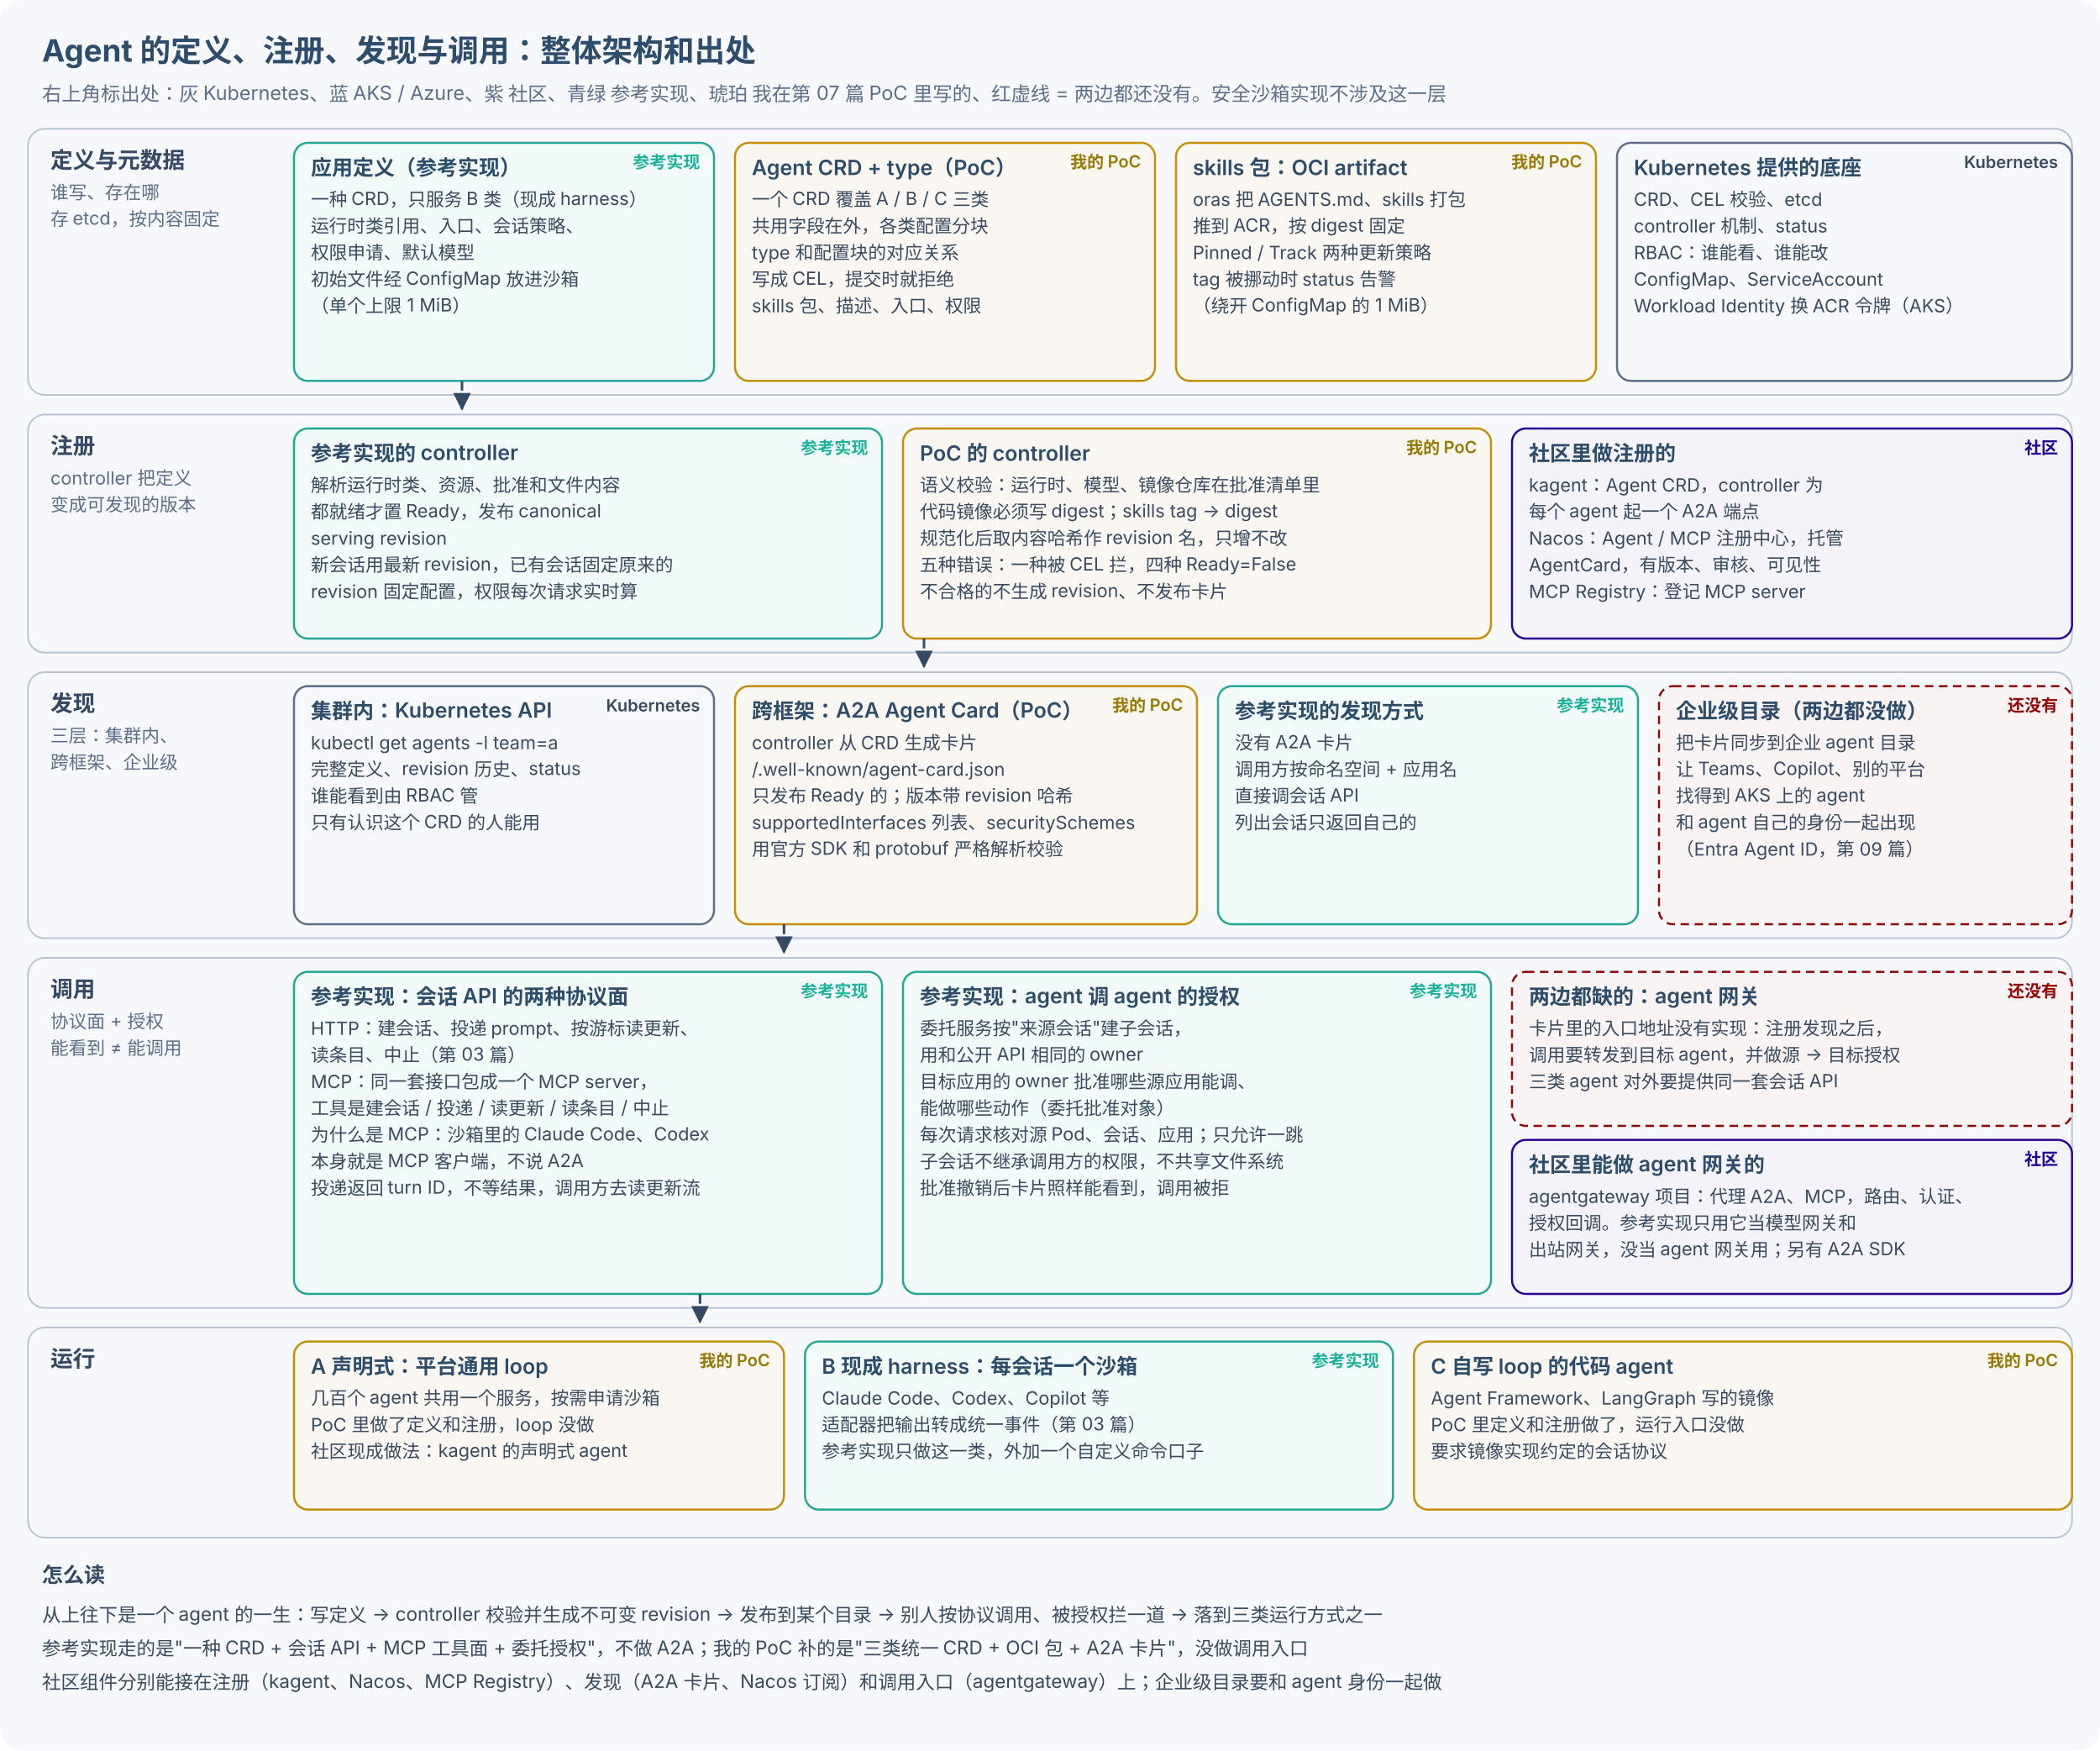
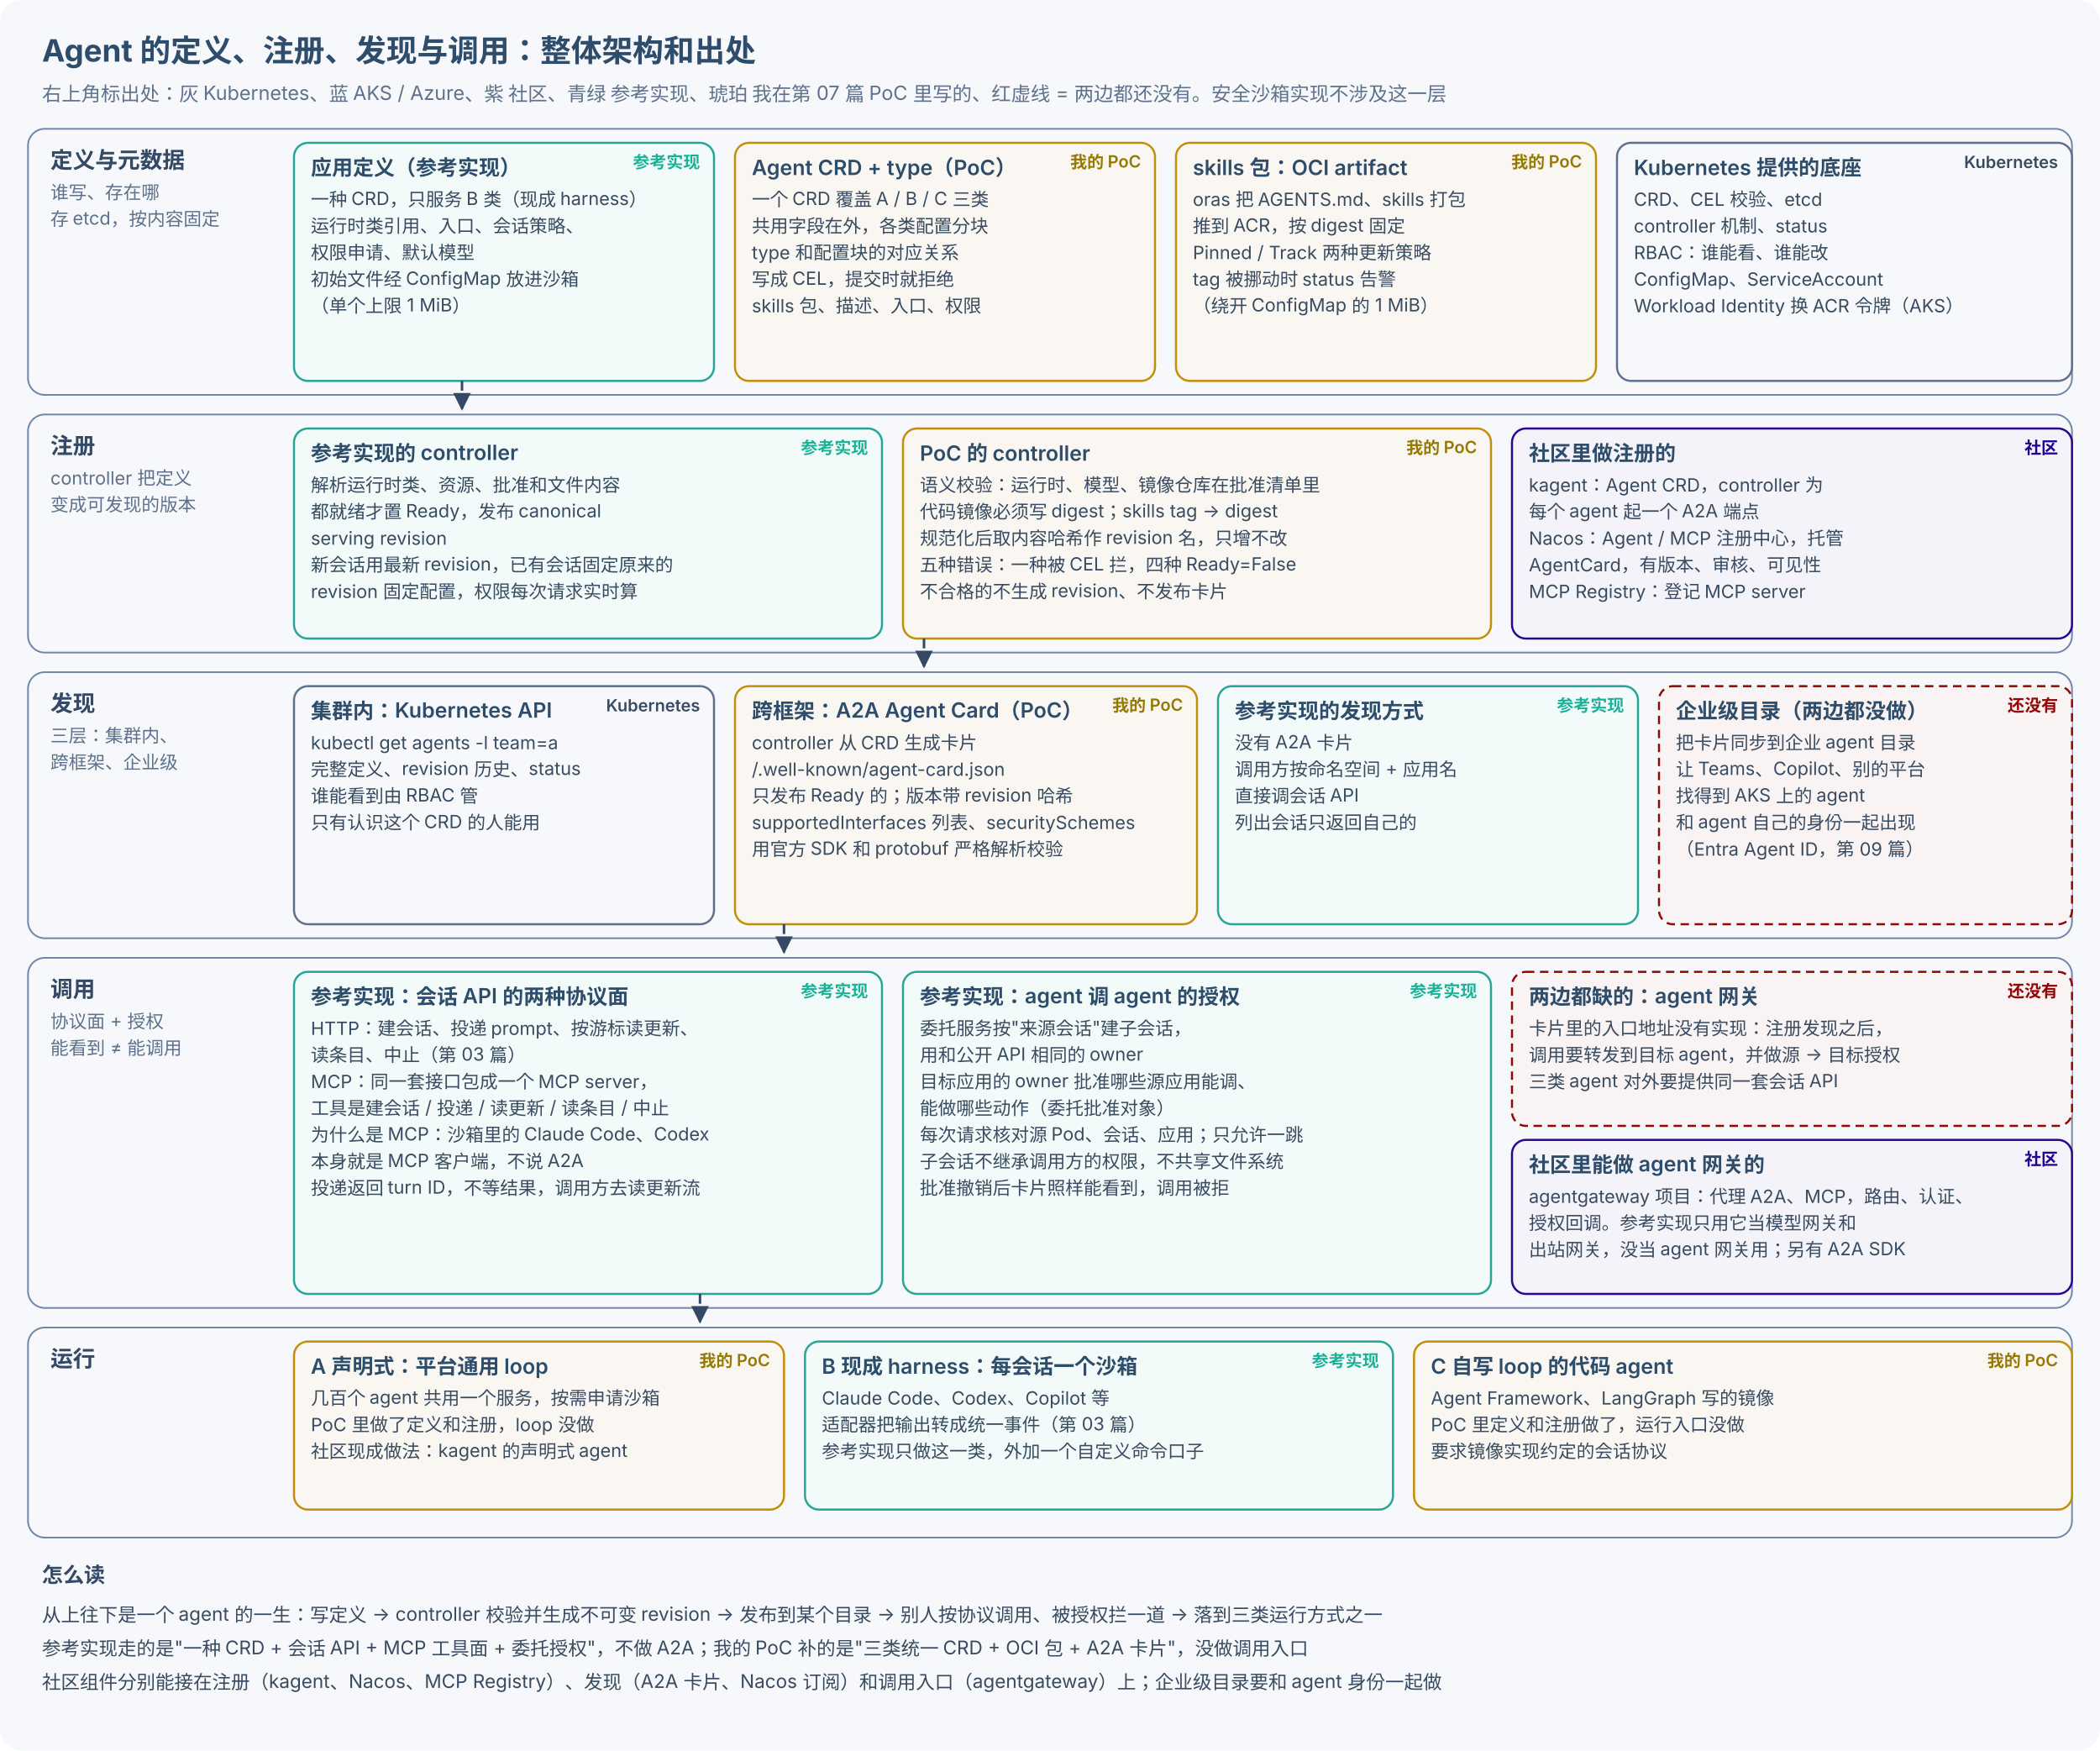
<svg xmlns="http://www.w3.org/2000/svg" viewBox="0 0 1500 1250" width="1500" height="1250" font-family="-apple-system, 'PingFang SC', 'Microsoft YaHei', 'Segoe UI', sans-serif">
  <defs>
    <marker id="a" viewBox="0 0 10 10" refX="9" refY="5" markerWidth="7" markerHeight="7" orient="auto-start-reverse">
      <path d="M0,0 L10,5 L0,10 z" fill="#344965" />
    </marker>
-     <style>.title{fill:#2e4c6b;font-size:22px;font-weight:700}.sub{fill:#5c6f8a;font-size:14px}.h{fill:#2e4d6b;font-size:15px;font-weight:600}.t{fill:#384b61;font-size:13px}.tag{font-size:12px;font-weight:600}.ln{fill:#344965;font-size:16px;font-weight:700}.ld{fill:#5c6f8a;font-size:13px}.fl{fill:none;stroke:#344965;stroke-width:1.8;stroke-dasharray:7 6;animation:d 1.3s linear infinite}.bn{fill:#f6f8fb;font-size:13px;font-weight:700;text-anchor:middle}.lg{fill:#384b61;font-size:13.5px}.lgh{fill:#344965;font-size:15px;font-weight:600}.pulse{animation:p 2.2s ease-in-out infinite}@keyframes d{to{stroke-dashoffset:-26}}@keyframes p{0%,100%{stroke-opacity:1}50%{stroke-opacity:.3}}</style>
+     <style>.title{fill:#2e4c6b;font-size:22px;font-weight:700}.sub{fill:#5e718d;font-size:14px}.h{fill:#2e4d6b;font-size:15px;font-weight:600}.t{fill:#384b61;font-size:13px}.tag{font-size:12px;font-weight:600}.ln{fill:#344965;font-size:16px;font-weight:700}.ld{fill:#5e718d;font-size:13px}.fl{fill:none;stroke:#344965;stroke-width:1.8;stroke-dasharray:7 6;animation:d 1.3s linear infinite}.bn{fill:#f6f8fb;font-size:13px;font-weight:700;text-anchor:middle}.lg{fill:#384b61;font-size:13.5px}.lgh{fill:#344965;font-size:15px;font-weight:600}.pulse{animation:p 2.2s ease-in-out infinite}@keyframes d{to{stroke-dashoffset:-26}}@keyframes p{0%,100%{stroke-opacity:1}50%{stroke-opacity:.3}}</style>
  </defs>
  <rect width="1500" height="1250" rx="16" fill="#f6f8fb" />
  <text class="title" x="30" y="44">Agent 的定义、注册、发现与调用：整体架构和出处</text>
  <text class="sub" x="30" y="72">右上角标出处：灰 Kubernetes、蓝 AKS / Azure、紫 社区、青绿 参考实现、琥珀 我在第 07 篇 PoC 里写的、红虚线 = 两边都还没有。安全沙箱实现不涉及这一层</text>
-   <rect x="20" y="92" width="1460" height="190" rx="12" fill="#f6f8fb" stroke="#b9c4d5" stroke-width="1.2" />
+   <rect x="20" y="92" width="1460" height="190" rx="12" fill="#f6f8fb" stroke="#7087a9" stroke-width="1.2" />
  <text class="ln" x="36" y="120">定义与元数据</text>
  <text class="ld" x="36" y="142">谁写、存在哪</text>
  <text class="ld" x="36" y="161">存 etcd，按内容固定</text>
  <rect x="210" y="102" width="300" height="170" rx="10" fill="#f2fbfa" stroke="#26a696" stroke-width="1.5" />
  <text class="h" x="222" y="125">应用定义（参考实现）</text>
  <text class="tag" x="500" y="120" fill="#1bb199" text-anchor="end">参考实现</text>
  <text class="t" x="222" y="147">一种 CRD，只服务 B 类（现成 harness）</text>
  <text class="t" x="222" y="166">运行时类引用、入口、会话策略、</text>
  <text class="t" x="222" y="185">权限申请、默认模型</text>
  <text class="t" x="222" y="204">初始文件经 ConfigMap 放进沙箱</text>
  <text class="t" x="222" y="223">（单个上限 1 MiB）</text>
  <rect x="525" y="102" width="300" height="170" rx="10" fill="#faf7f2" stroke="#c38f09" stroke-width="1.5" />
  <text class="h" x="537" y="125">Agent CRD + type（PoC）</text>
  <text class="tag" x="815" y="120" fill="#967903" text-anchor="end">我的 PoC</text>
  <text class="t" x="537" y="147">一个 CRD 覆盖 A / B / C 三类</text>
  <text class="t" x="537" y="166">共用字段在外，各类配置分块</text>
  <text class="t" x="537" y="185">type 和配置块的对应关系</text>
  <text class="t" x="537" y="204">写成 CEL，提交时就拒绝</text>
  <text class="t" x="537" y="223">skills 包、描述、入口、权限</text>
  <rect x="840" y="102" width="300" height="170" rx="10" fill="#faf7f2" stroke="#c38f09" stroke-width="1.5" />
  <text class="h" x="852" y="125">skills 包：OCI artifact</text>
  <text class="tag" x="1130" y="120" fill="#967903" text-anchor="end">我的 PoC</text>
  <text class="t" x="852" y="147">oras 把 AGENTS.md、skills 打包</text>
  <text class="t" x="852" y="166">推到 ACR，按 digest 固定</text>
  <text class="t" x="852" y="185">Pinned / Track 两种更新策略</text>
  <text class="t" x="852" y="204">tag 被挪动时 status 告警</text>
  <text class="t" x="852" y="223">（绕开 ConfigMap 的 1 MiB）</text>
-   <rect x="1155" y="102" width="325" height="170" rx="10" fill="#f6f8fb" stroke="#5c6f8a" stroke-width="1.5" />
+   <rect x="1155" y="102" width="325" height="170" rx="10" fill="#f6f8fb" stroke="#5e718d" stroke-width="1.5" />
  <text class="h" x="1167" y="125">Kubernetes 提供的底座</text>
  <text class="tag" x="1470" y="120" fill="#384b61" text-anchor="end">Kubernetes</text>
  <text class="t" x="1167" y="147">CRD、CEL 校验、etcd</text>
  <text class="t" x="1167" y="166">controller 机制、status</text>
  <text class="t" x="1167" y="185">RBAC：谁能看、谁能改</text>
  <text class="t" x="1167" y="204">ConfigMap、ServiceAccount</text>
  <text class="t" x="1167" y="223">Workload Identity 换 ACR 令牌（AKS）</text>
-   <rect x="20" y="296" width="1460" height="170" rx="12" fill="#f6f8fb" stroke="#b9c4d5" stroke-width="1.2" />
+   <rect x="20" y="296" width="1460" height="170" rx="12" fill="#f6f8fb" stroke="#7087a9" stroke-width="1.2" />
  <text class="ln" x="36" y="324">注册</text>
  <text class="ld" x="36" y="346">controller 把定义</text>
  <text class="ld" x="36" y="365">变成可发现的版本</text>
  <rect x="210" y="306" width="420" height="150" rx="10" fill="#f2fbfa" stroke="#26a696" stroke-width="1.5" />
  <text class="h" x="222" y="329">参考实现的 controller</text>
  <text class="tag" x="620" y="324" fill="#1bb199" text-anchor="end">参考实现</text>
  <text class="t" x="222" y="351">解析运行时类、资源、批准和文件内容</text>
  <text class="t" x="222" y="370">都就绪才置 Ready，发布 canonical</text>
  <text class="t" x="222" y="389">serving revision</text>
  <text class="t" x="222" y="408">新会话用最新 revision，已有会话固定原来的</text>
  <text class="t" x="222" y="427">revision 固定配置，权限每次请求实时算</text>
  <rect x="645" y="306" width="420" height="150" rx="10" fill="#faf7f2" stroke="#c38f09" stroke-width="1.5" />
  <text class="h" x="657" y="329">PoC 的 controller</text>
  <text class="tag" x="1055" y="324" fill="#967903" text-anchor="end">我的 PoC</text>
  <text class="t" x="657" y="351">语义校验：运行时、模型、镜像仓库在批准清单里</text>
  <text class="t" x="657" y="370">代码镜像必须写 digest；skills tag → digest</text>
  <text class="t" x="657" y="389">规范化后取内容哈希作 revision 名，只增不改</text>
  <text class="t" x="657" y="408">五种错误：一种被 CEL 拦，四种 Ready=False</text>
  <text class="t" x="657" y="427">不合格的不生成 revision、不发布卡片</text>
  <rect x="1080" y="306" width="400" height="150" rx="10" fill="#f4f3f9" stroke="#2a0693" stroke-width="1.5" />
  <text class="h" x="1092" y="329">社区里做注册的</text>
  <text class="tag" x="1470" y="324" fill="#220495" text-anchor="end">社区</text>
  <text class="t" x="1092" y="351">kagent：Agent CRD，controller 为</text>
  <text class="t" x="1092" y="370">  每个 agent 起一个 A2A 端点</text>
  <text class="t" x="1092" y="389">Nacos：Agent / MCP 注册中心，托管</text>
  <text class="t" x="1092" y="408">  AgentCard，有版本、审核、可见性</text>
  <text class="t" x="1092" y="427">MCP Registry：登记 MCP server</text>
-   <rect x="20" y="480" width="1460" height="190" rx="12" fill="#f6f8fb" stroke="#b9c4d5" stroke-width="1.2" />
+   <rect x="20" y="480" width="1460" height="190" rx="12" fill="#f6f8fb" stroke="#7087a9" stroke-width="1.2" />
  <text class="ln" x="36" y="508">发现</text>
  <text class="ld" x="36" y="530">三层：集群内、</text>
  <text class="ld" x="36" y="549">跨框架、企业级</text>
-   <rect x="210" y="490" width="300" height="170" rx="10" fill="#f6f8fb" stroke="#5c6f8a" stroke-width="1.5" />
+   <rect x="210" y="490" width="300" height="170" rx="10" fill="#f6f8fb" stroke="#5e718d" stroke-width="1.5" />
  <text class="h" x="222" y="513">集群内：Kubernetes API</text>
  <text class="tag" x="500" y="508" fill="#384b61" text-anchor="end">Kubernetes</text>
  <text class="t" x="222" y="535">kubectl get agents -l team=a</text>
  <text class="t" x="222" y="554">完整定义、revision 历史、status</text>
  <text class="t" x="222" y="573">谁能看到由 RBAC 管</text>
  <text class="t" x="222" y="592">只有认识这个 CRD 的人能用</text>
  <rect x="525" y="490" width="330" height="170" rx="10" fill="#faf7f2" stroke="#c38f09" stroke-width="1.5" />
  <text class="h" x="537" y="513">跨框架：A2A Agent Card（PoC）</text>
  <text class="tag" x="845" y="508" fill="#967903" text-anchor="end">我的 PoC</text>
  <text class="t" x="537" y="535">controller 从 CRD 生成卡片</text>
  <text class="t" x="537" y="554">/.well-known/agent-card.json</text>
  <text class="t" x="537" y="573">只发布 Ready 的；版本带 revision 哈希</text>
  <text class="t" x="537" y="592">supportedInterfaces 列表、securitySchemes</text>
  <text class="t" x="537" y="611">用官方 SDK 和 protobuf 严格解析校验</text>
  <rect x="870" y="490" width="300" height="170" rx="10" fill="#f2fbfa" stroke="#26a696" stroke-width="1.5" />
  <text class="h" x="882" y="513">参考实现的发现方式</text>
  <text class="tag" x="1160" y="508" fill="#1bb199" text-anchor="end">参考实现</text>
  <text class="t" x="882" y="535">没有 A2A 卡片</text>
  <text class="t" x="882" y="554">调用方按命名空间 + 应用名</text>
  <text class="t" x="882" y="573">直接调会话 API</text>
  <text class="t" x="882" y="592">列出会话只返回自己的</text>
  <rect class="pulse" x="1185" y="490" width="295" height="170" rx="10" fill="#f9f3f4" stroke="#920707" stroke-width="1.5" stroke-dasharray="6 4" />
  <text class="h" x="1197" y="513">企业级目录（两边都没做）</text>
  <text class="tag" x="1470" y="508" fill="#940505" text-anchor="end">还没有</text>
  <text class="t" x="1197" y="535">把卡片同步到企业 agent 目录</text>
  <text class="t" x="1197" y="554">让 Teams、Copilot、别的平台</text>
  <text class="t" x="1197" y="573">找得到 AKS 上的 agent</text>
  <text class="t" x="1197" y="592">和 agent 自己的身份一起出现</text>
  <text class="t" x="1197" y="611">（Entra Agent ID，第 09 篇）</text>
-   <rect x="20" y="684" width="1460" height="250" rx="12" fill="#f6f8fb" stroke="#b9c4d5" stroke-width="1.2" />
+   <rect x="20" y="684" width="1460" height="250" rx="12" fill="#f6f8fb" stroke="#7087a9" stroke-width="1.2" />
  <text class="ln" x="36" y="712">调用</text>
  <text class="ld" x="36" y="734">协议面 + 授权</text>
  <text class="ld" x="36" y="753">能看到 ≠ 能调用</text>
  <rect x="210" y="694" width="420" height="230" rx="10" fill="#f2fbfa" stroke="#26a696" stroke-width="1.5" />
  <text class="h" x="222" y="717">参考实现：会话 API 的两种协议面</text>
  <text class="tag" x="620" y="712" fill="#1bb199" text-anchor="end">参考实现</text>
  <text class="t" x="222" y="739">HTTP：建会话、投递 prompt、按游标读更新、</text>
  <text class="t" x="222" y="758">  读条目、中止（第 03 篇）</text>
  <text class="t" x="222" y="777">MCP：同一套接口包成一个 MCP server，</text>
  <text class="t" x="222" y="796">  工具是建会话 / 投递 / 读更新 / 读条目 / 中止</text>
  <text class="t" x="222" y="815">为什么是 MCP：沙箱里的 Claude Code、Codex</text>
  <text class="t" x="222" y="834">  本身就是 MCP 客户端，不说 A2A</text>
  <text class="t" x="222" y="853">投递返回 turn ID，不等结果，调用方去读更新流</text>
  <rect x="645" y="694" width="420" height="230" rx="10" fill="#f2fbfa" stroke="#26a696" stroke-width="1.5" />
  <text class="h" x="657" y="717">参考实现：agent 调 agent 的授权</text>
  <text class="tag" x="1055" y="712" fill="#1bb199" text-anchor="end">参考实现</text>
  <text class="t" x="657" y="739">委托服务按"来源会话"建子会话，</text>
  <text class="t" x="657" y="758">  用和公开 API 相同的 owner</text>
  <text class="t" x="657" y="777">目标应用的 owner 批准哪些源应用能调、</text>
  <text class="t" x="657" y="796">  能做哪些动作（委托批准对象）</text>
  <text class="t" x="657" y="815">每次请求核对源 Pod、会话、应用；只允许一跳</text>
  <text class="t" x="657" y="834">子会话不继承调用方的权限，不共享文件系统</text>
  <text class="t" x="657" y="853">批准撤销后卡片照样能看到，调用被拒</text>
  <rect class="pulse" x="1080" y="694" width="400" height="110" rx="10" fill="#f9f3f4" stroke="#920707" stroke-width="1.5" stroke-dasharray="6 4" />
  <text class="h" x="1092" y="717">两边都缺的：agent 网关</text>
  <text class="tag" x="1470" y="712" fill="#940505" text-anchor="end">还没有</text>
  <text class="t" x="1092" y="739">卡片里的入口地址没有实现：注册发现之后，</text>
  <text class="t" x="1092" y="758">  调用要转发到目标 agent，并做源 → 目标授权</text>
  <text class="t" x="1092" y="777">三类 agent 对外要提供同一套会话 API</text>
  <rect x="1080" y="814" width="400" height="110" rx="10" fill="#f4f3f9" stroke="#2a0693" stroke-width="1.5" />
  <text class="h" x="1092" y="837">社区里能做 agent 网关的</text>
  <text class="tag" x="1470" y="832" fill="#220495" text-anchor="end">社区</text>
  <text class="t" x="1092" y="859">agentgateway 项目：代理 A2A、MCP，路由、认证、</text>
  <text class="t" x="1092" y="878">  授权回调。参考实现只用它当模型网关和</text>
  <text class="t" x="1092" y="897">  出站网关，没当 agent 网关用；另有 A2A SDK</text>
-   <rect x="20" y="948" width="1460" height="150" rx="12" fill="#f6f8fb" stroke="#b9c4d5" stroke-width="1.2" />
+   <rect x="20" y="948" width="1460" height="150" rx="12" fill="#f6f8fb" stroke="#7087a9" stroke-width="1.2" />
  <text class="ln" x="36" y="976">运行</text>
  <rect x="210" y="958" width="350" height="120" rx="10" fill="#faf7f2" stroke="#c38f09" stroke-width="1.5" />
  <text class="h" x="222" y="981">A 声明式：平台通用 loop</text>
  <text class="tag" x="550" y="976" fill="#967903" text-anchor="end">我的 PoC</text>
  <text class="t" x="222" y="1003">几百个 agent 共用一个服务，按需申请沙箱</text>
  <text class="t" x="222" y="1022">PoC 里做了定义和注册，loop 没做</text>
  <text class="t" x="222" y="1041">社区现成做法：kagent 的声明式 agent</text>
  <rect x="575" y="958" width="420" height="120" rx="10" fill="#f2fbfa" stroke="#26a696" stroke-width="1.5" />
  <text class="h" x="587" y="981">B 现成 harness：每会话一个沙箱</text>
  <text class="tag" x="985" y="976" fill="#1bb199" text-anchor="end">参考实现</text>
  <text class="t" x="587" y="1003">Claude Code、Codex、Copilot 等</text>
  <text class="t" x="587" y="1022">适配器把输出转成统一事件（第 03 篇）</text>
  <text class="t" x="587" y="1041">参考实现只做这一类，外加一个自定义命令口子</text>
  <rect x="1010" y="958" width="470" height="120" rx="10" fill="#faf7f2" stroke="#c38f09" stroke-width="1.5" />
  <text class="h" x="1022" y="981">C 自写 loop 的代码 agent</text>
  <text class="tag" x="1470" y="976" fill="#967903" text-anchor="end">我的 PoC</text>
  <text class="t" x="1022" y="1003">Agent Framework、LangGraph 写的镜像</text>
  <text class="t" x="1022" y="1022">PoC 里定义和注册做了，运行入口没做</text>
  <text class="t" x="1022" y="1041">要求镜像实现约定的会话协议</text>
  <path class="fl" d="M330,272 L330,292" marker-end="url(#a)" />
  <path class="fl" d="M660,456 L660,476" marker-end="url(#a)" />
  <path class="fl" d="M560,660 L560,680" marker-end="url(#a)" />
  <path class="fl" d="M500,924 L500,944" marker-end="url(#a)" />
  <text class="lgh" x="30" y="1130">怎么读</text>
  <text class="lg" x="30" y="1158">从上往下是一个 agent 的一生：写定义 → controller 校验并生成不可变 revision → 发布到某个目录 → 别人按协议调用、被授权拦一道 → 落到三类运行方式之一</text>
  <text class="lg" x="30" y="1182">参考实现走的是"一种 CRD + 会话 API + MCP 工具面 + 委托授权"，不做 A2A；我的 PoC 补的是"三类统一 CRD + OCI 包 + A2A 卡片"，没做调用入口</text>
  <text class="lg" x="30" y="1206">社区组件分别能接在注册（kagent、Nacos、MCP Registry）、发现（A2A 卡片、Nacos 订阅）和调用入口（agentgateway）上；企业级目录要和 agent 身份一起做</text>
</svg>
